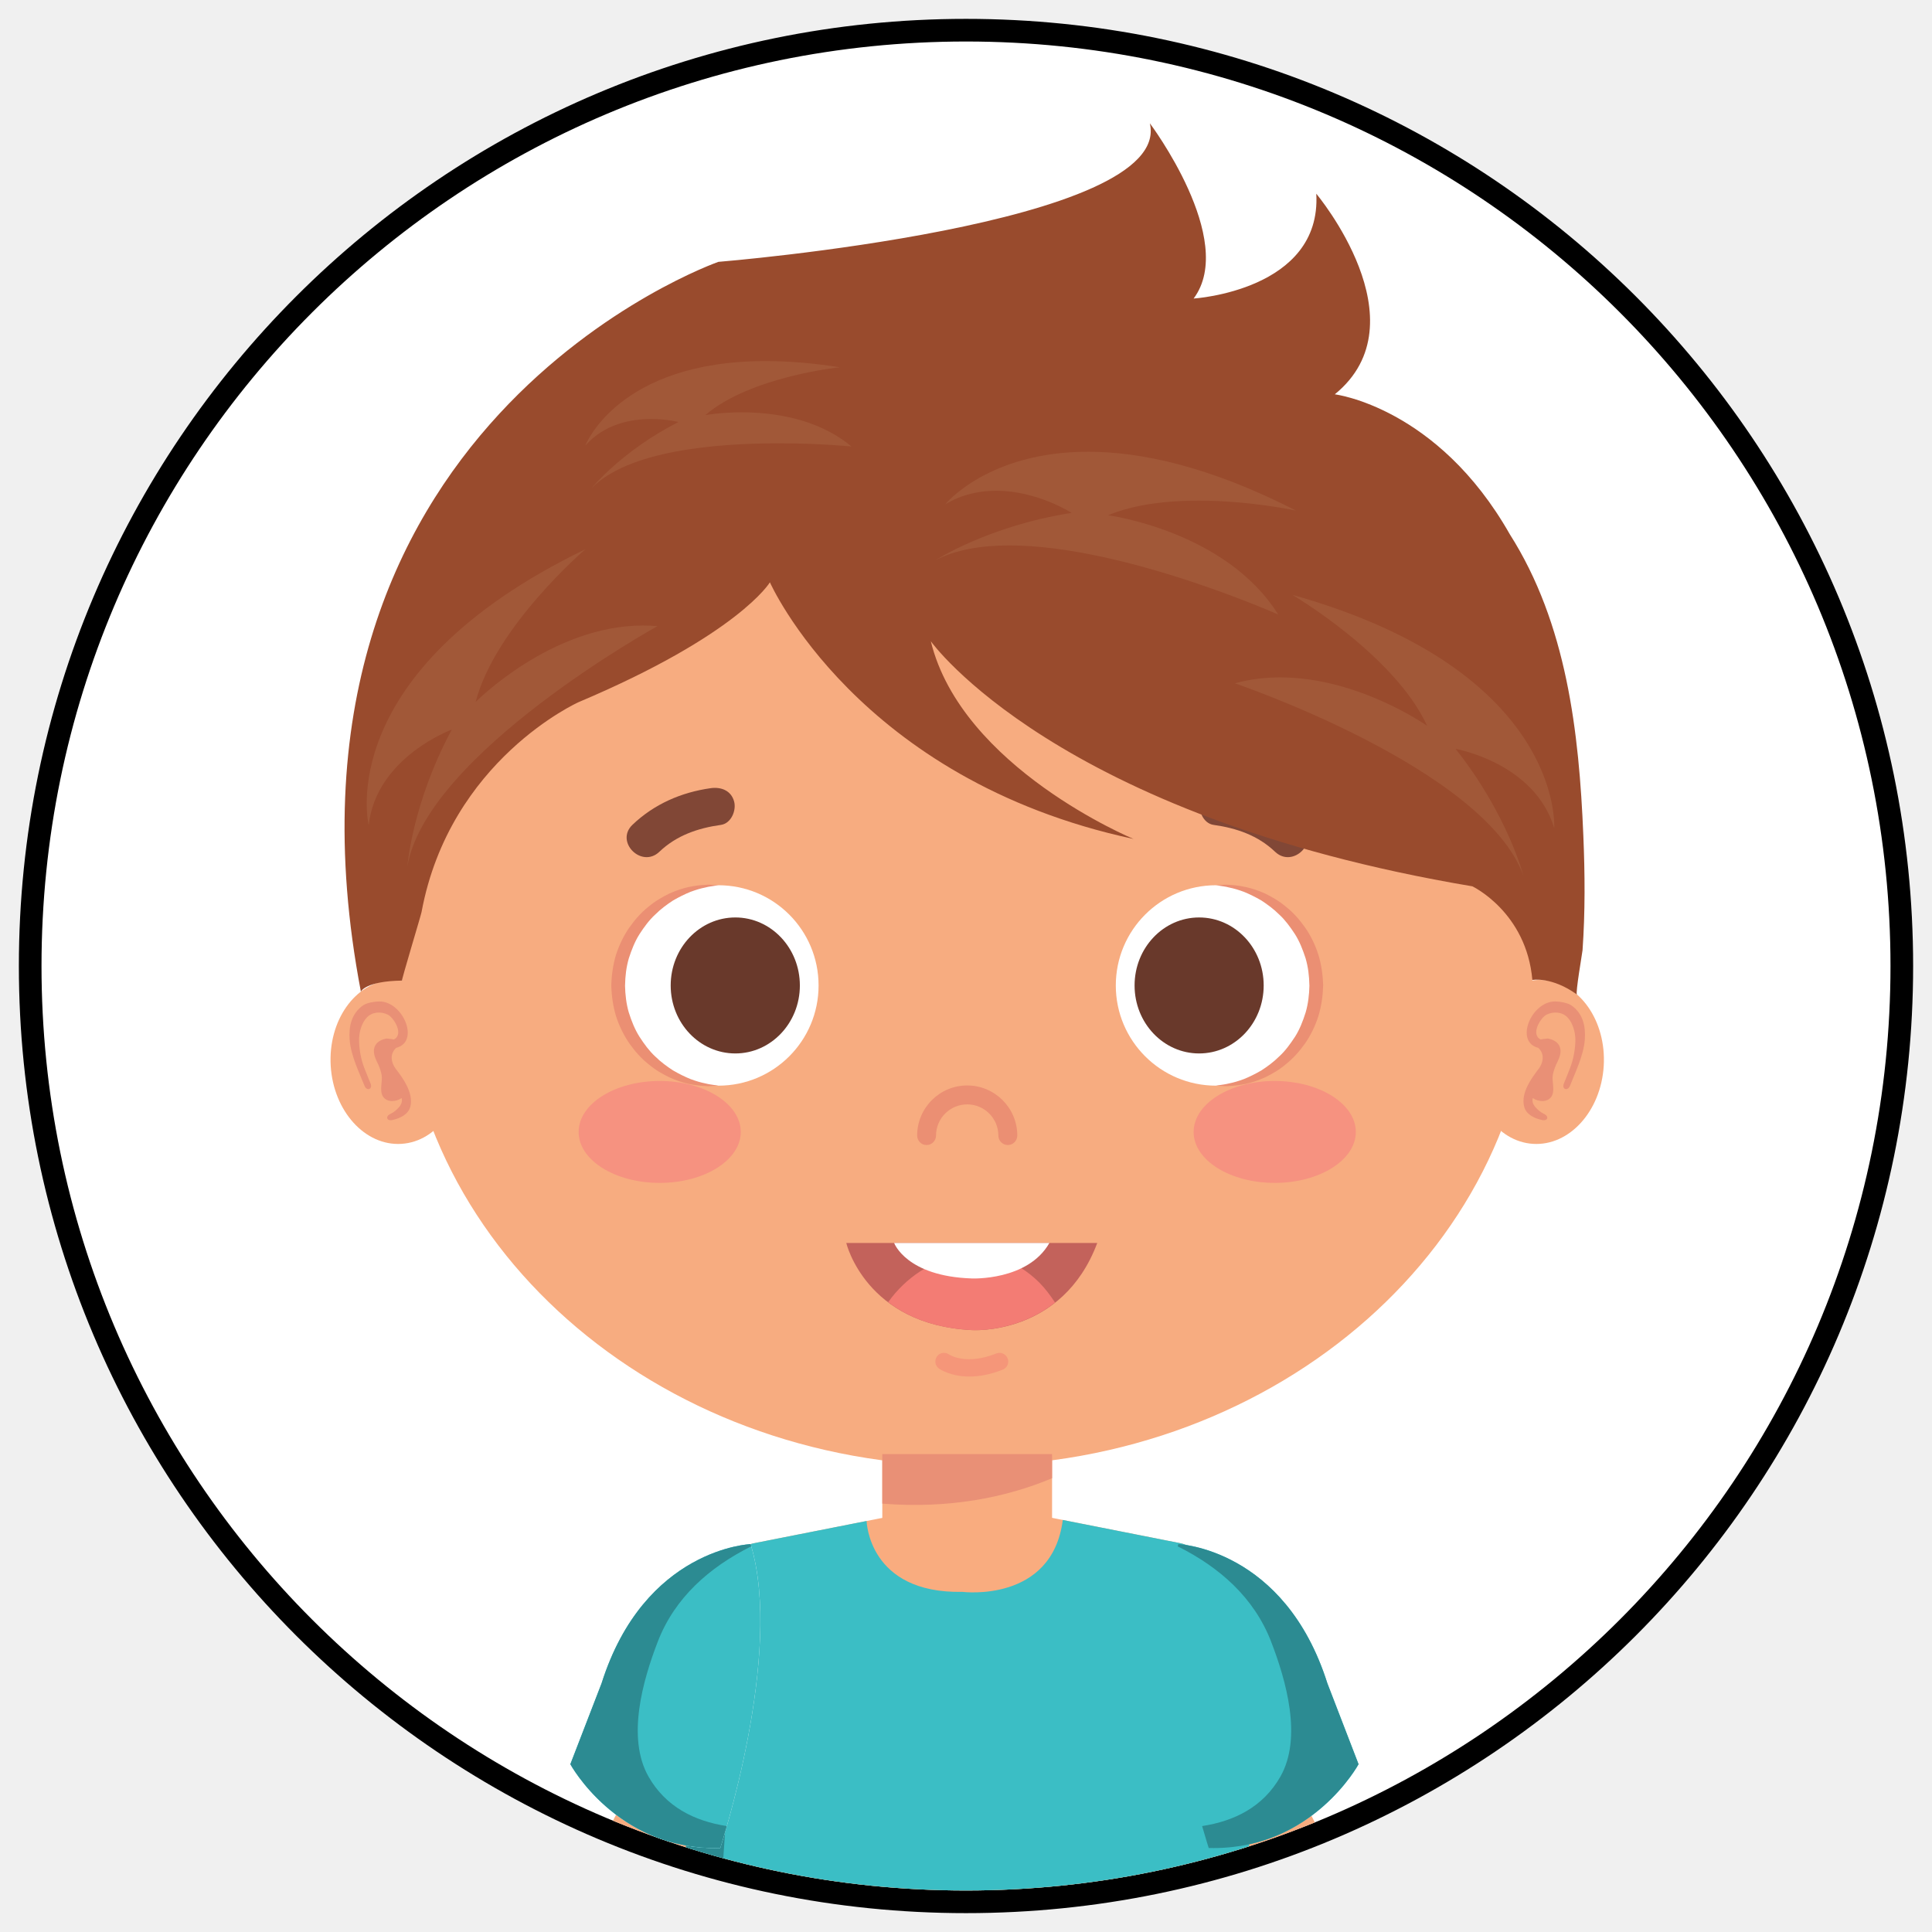
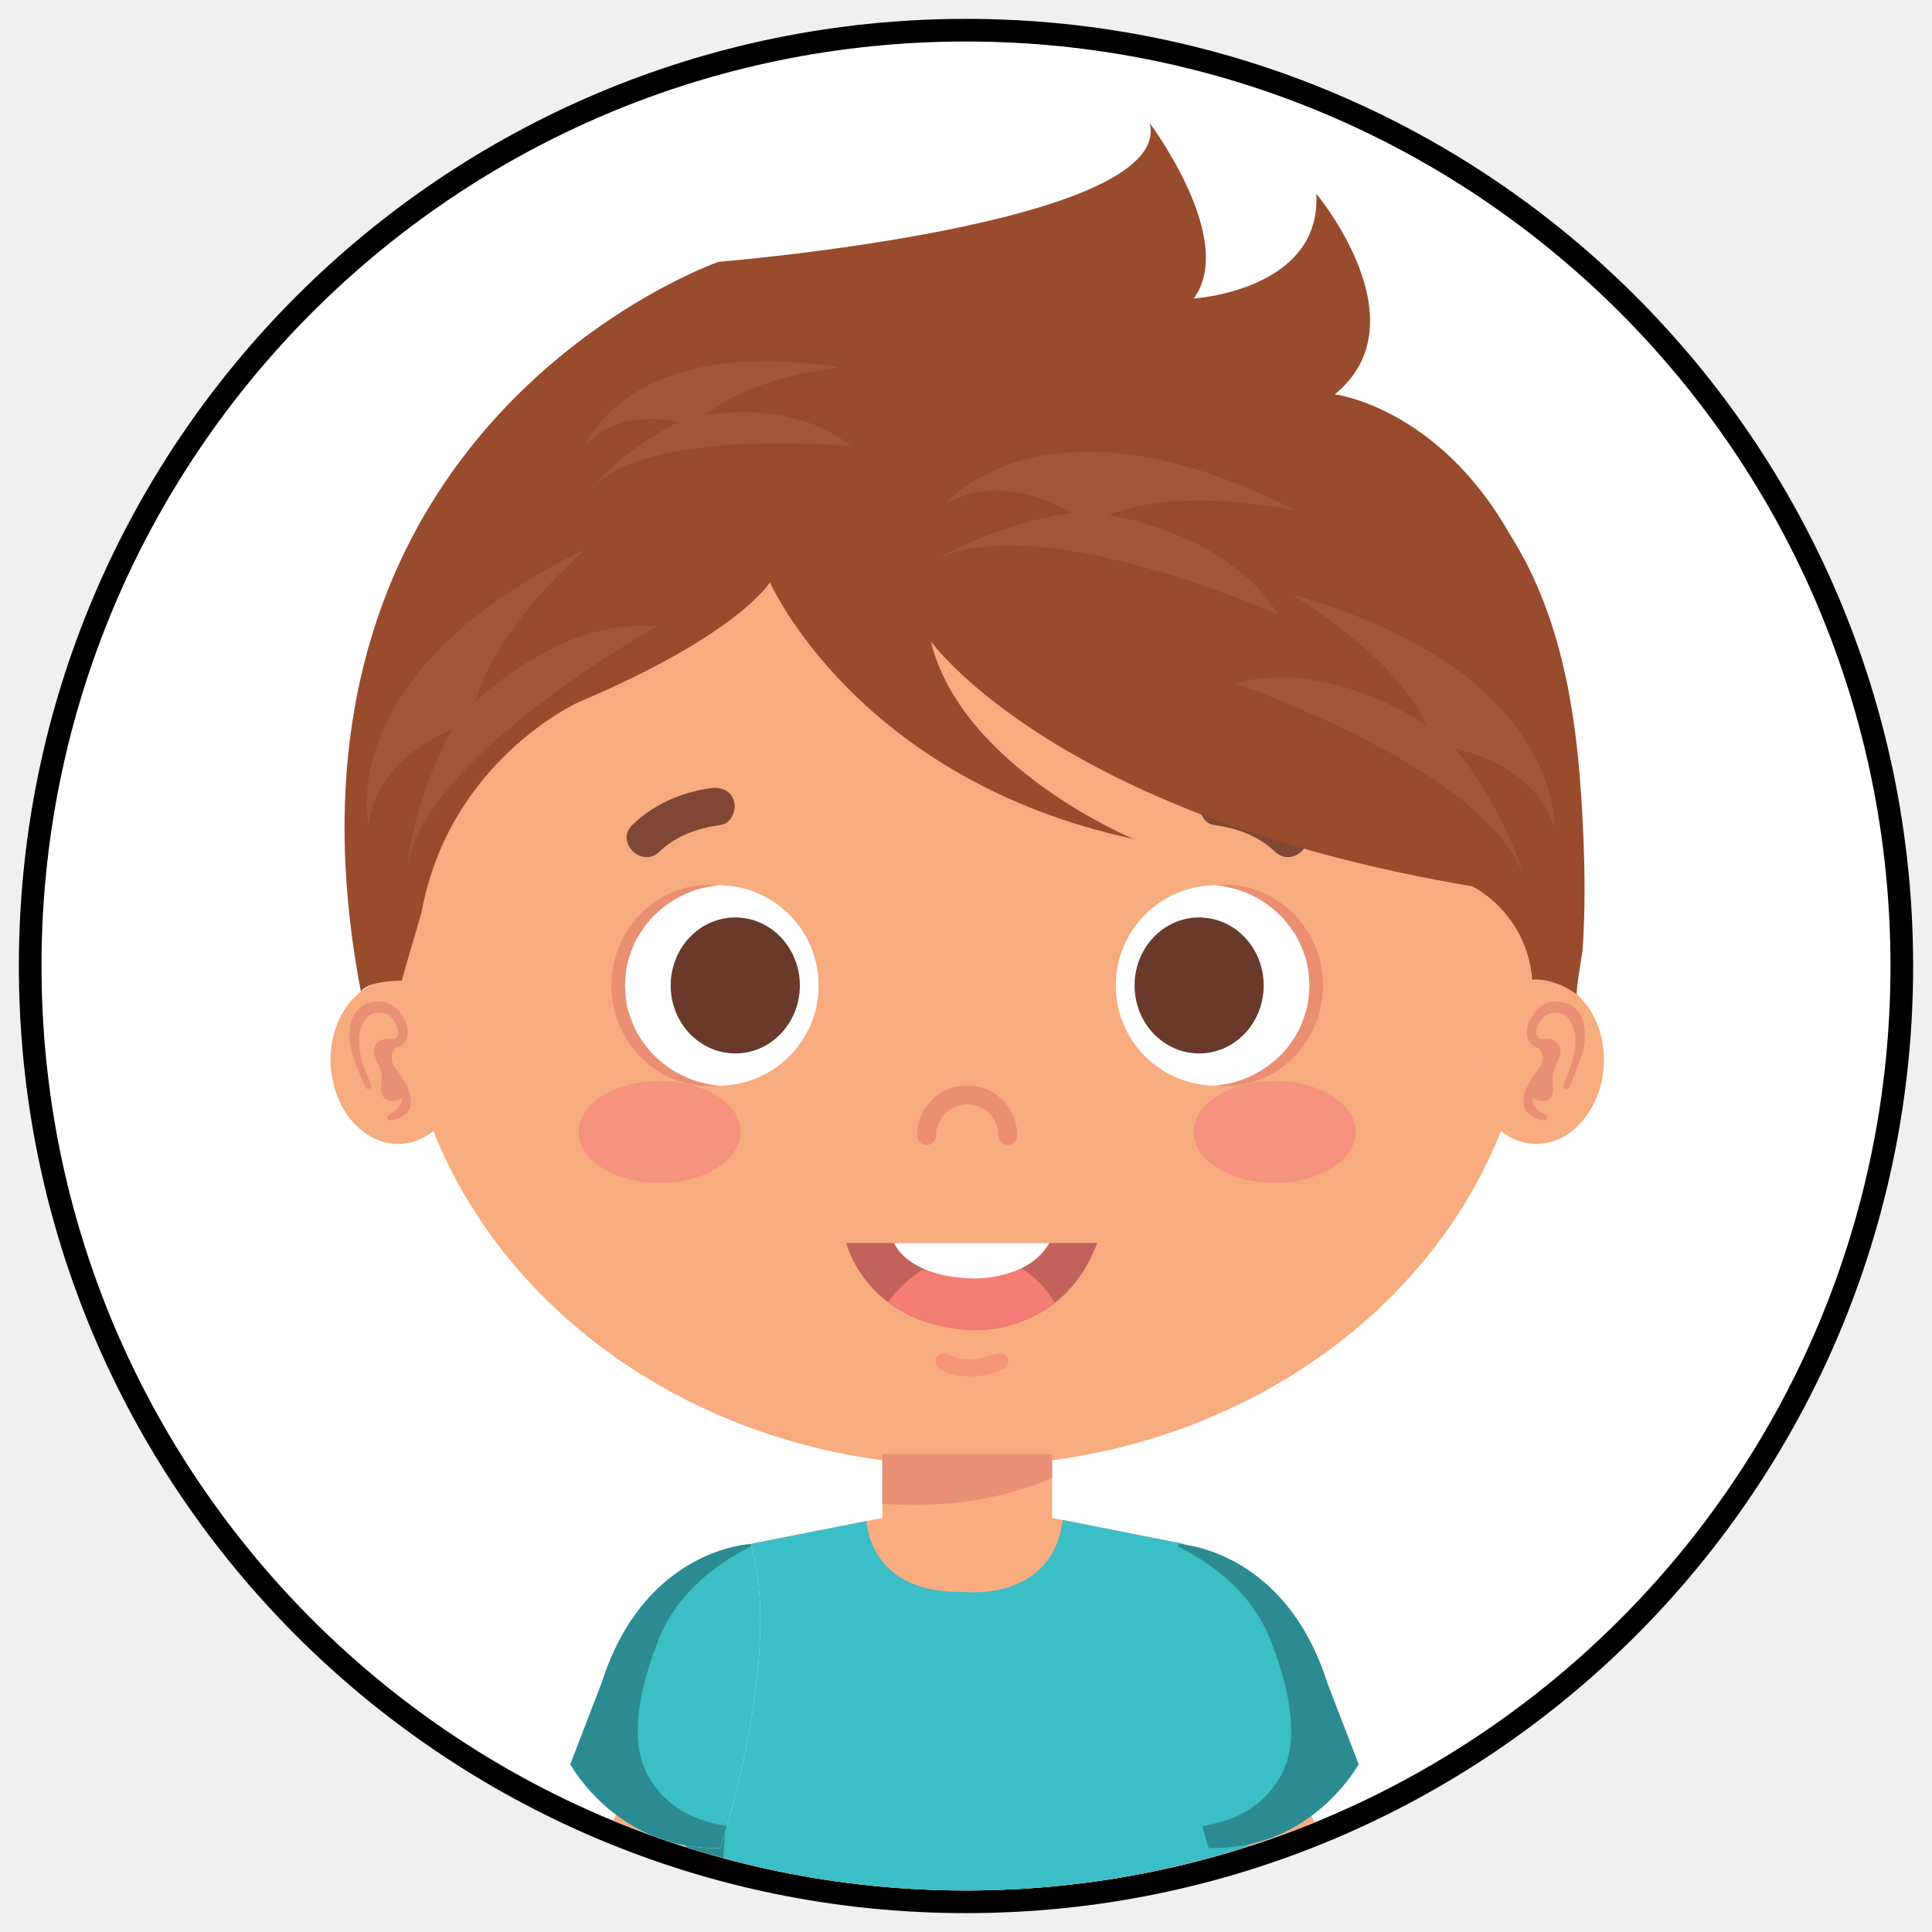
- <svg xmlns="http://www.w3.org/2000/svg" width="512" height="512" viewBox="0 0 512 512" version="1.1">
-   <defs>
-     <clipPath id="clip-circle">
-       <circle cx="256.0" cy="256.0" r="245.0" />
-     </clipPath>
-   </defs>
-   <circle id="bg-circle" cx="256.0" cy="256.0" r="248" fill="#ffffff" stroke="#000000" stroke-width="6" />
-   <g id="artwork" clip-path="url(#clip-circle)">
-     <g id="character" transform="translate(-607.2269 -657.7692) scale(3.648363)">
-       <path fill-rule="nonzero" fill="rgb(96.873%, 67.465%, 50.07%)" fill-opacity="1" d="M 277.766 250.441 C 277.766 270.508 259.379 286.773 236.695 286.773 C 214.008 286.773 195.621 270.508 195.621 250.441 C 195.621 230.379 214.008 214.113 236.695 214.113 C 259.379 214.113 277.766 230.379 277.766 250.441 " />
-       <path fill-rule="nonzero" fill="rgb(96.873%, 67.465%, 50.07%)" fill-opacity="1" d="M 190.461 257.723 C 190.664 261.008 192.961 263.543 195.594 263.379 C 198.227 263.219 200.191 260.422 199.988 257.133 C 199.785 253.848 197.488 251.316 194.855 251.477 C 192.227 251.641 190.262 254.438 190.461 257.723 " />
-       <path fill-rule="nonzero" fill="rgb(91.234%, 56.337%, 46.465%)" fill-opacity="1" d="M 192.805 253.324 C 193.074 253.133 193.629 253.043 193.969 253.035 C 195.707 253 196.969 255.973 195.211 256.406 C 194.52 257.062 195.16 257.895 195.16 257.895 C 195.723 258.625 196.477 259.672 196.25 260.652 C 196.113 261.242 195.492 261.527 194.941 261.648 C 194.504 261.738 194.434 261.371 194.785 261.211 C 195.055 261.086 195.289 260.879 195.477 260.652 L 195.531 260.555 L 195.574 260.484 C 195.641 260.344 195.645 260.195 195.617 260.051 C 195.215 260.336 194.559 260.375 194.273 259.965 C 193.969 259.523 194.242 258.863 194.16 258.371 C 194.094 258.027 193.965 257.695 193.801 257.379 C 193.078 255.898 194.52 255.73 194.52 255.73 C 194.738 255.742 194.906 255.77 195.051 255.797 C 195.797 255.418 195.039 254.199 194.605 253.992 C 194.105 253.746 193.469 253.789 193.082 254.203 C 192.691 254.621 192.516 255.285 192.52 255.84 C 192.527 256.527 192.652 257.215 192.895 257.852 C 193.031 258.215 193.215 258.645 193.359 259.008 C 193.52 259.418 193.078 259.574 192.914 259.16 C 192.574 258.289 191.93 257.008 191.836 255.824 C 191.762 254.836 191.973 253.91 192.805 253.324 " />
-       <path fill-rule="nonzero" fill="rgb(96.873%, 67.465%, 50.07%)" fill-opacity="1" d="M 282.93 257.723 C 282.727 261.008 280.43 263.543 277.797 263.379 C 275.164 263.219 273.195 260.422 273.398 257.133 C 273.605 253.848 275.895 251.316 278.531 251.477 C 281.16 251.641 283.129 254.438 282.93 257.723 " />
-       <path fill-rule="nonzero" fill="rgb(91.234%, 56.337%, 46.465%)" fill-opacity="1" d="M 280.586 253.324 C 280.312 253.133 279.762 253.043 279.426 253.035 C 277.68 253 276.426 255.973 278.18 256.406 C 278.867 257.062 278.23 257.895 278.23 257.895 C 277.668 258.625 276.91 259.672 277.145 260.652 C 277.277 261.242 277.895 261.527 278.445 261.648 C 278.891 261.738 278.957 261.371 278.605 261.211 C 278.336 261.086 278.102 260.879 277.914 260.652 L 277.855 260.555 L 277.812 260.484 C 277.746 260.344 277.742 260.195 277.773 260.051 C 278.176 260.336 278.832 260.375 279.117 259.965 C 279.426 259.523 279.145 258.863 279.23 258.371 C 279.297 258.027 279.43 257.695 279.59 257.379 C 280.312 255.898 278.867 255.73 278.867 255.73 C 278.645 255.742 278.484 255.77 278.344 255.797 C 277.598 255.418 278.352 254.199 278.781 253.992 C 279.285 253.746 279.922 253.789 280.309 254.203 C 280.695 254.621 280.871 255.285 280.871 255.84 C 280.859 256.527 280.734 257.215 280.492 257.852 C 280.355 258.215 280.176 258.645 280.031 259.008 C 279.871 259.418 280.312 259.574 280.48 259.16 C 280.812 258.289 281.461 257.008 281.555 255.824 C 281.629 254.836 281.422 253.91 280.586 253.324 " />
-       <path fill-rule="nonzero" fill="rgb(92.046%, 56.047%, 45.16%)" fill-opacity="1" d="M 239.645 263.465 C 239.266 263.465 238.957 263.156 238.957 262.773 C 238.957 261.527 237.941 260.512 236.695 260.512 C 235.445 260.512 234.43 261.527 234.43 262.773 C 234.43 263.156 234.121 263.465 233.742 263.465 C 233.359 263.465 233.059 263.156 233.059 262.773 C 233.059 260.77 234.688 259.137 236.695 259.137 C 238.699 259.137 240.332 260.77 240.332 262.773 C 240.332 263.156 240.023 263.465 239.645 263.465 " />
-       <path fill-rule="nonzero" fill="rgb(96.478%, 57.202%, 50.116%)" fill-opacity="1" d="M 214.355 266.215 C 211.102 266.215 208.469 264.559 208.469 262.516 C 208.469 260.473 211.102 258.812 214.355 258.812 C 217.609 258.812 220.246 260.473 220.246 262.516 C 220.246 264.559 217.609 266.215 214.355 266.215 " />
-       <path fill-rule="nonzero" fill="rgb(96.478%, 57.202%, 50.116%)" fill-opacity="1" d="M 259.031 266.215 C 255.777 266.215 253.141 264.559 253.141 262.516 C 253.141 260.473 255.777 258.812 259.031 258.812 C 262.281 258.812 264.922 260.473 264.922 262.516 C 264.922 264.559 262.281 266.215 259.031 266.215 " />
-       <path fill-rule="nonzero" fill="rgb(50.452%, 27.805%, 21.037%)" fill-opacity="1" d="M 214.336 242.16 C 215.578 240.977 217.125 240.445 218.801 240.211 C 219.547 240.109 219.941 239.16 219.762 238.508 C 219.547 237.711 218.812 237.438 218.062 237.543 C 215.922 237.844 213.949 238.703 212.379 240.203 C 211.086 241.441 213.047 243.395 214.336 242.16 " />
-       <path fill-rule="nonzero" fill="rgb(50.452%, 27.805%, 21.037%)" fill-opacity="1" d="M 259.055 242.16 C 257.812 240.977 256.266 240.445 254.594 240.211 C 253.848 240.109 253.445 239.16 253.629 238.508 C 253.848 237.711 254.586 237.438 255.328 237.543 C 257.469 237.844 259.441 238.703 261.012 240.203 C 262.309 241.441 260.348 243.395 259.055 242.16 " />
-       <path fill-rule="nonzero" fill="rgb(76.492%, 38.602%, 35.632%)" fill-opacity="1" d="M 246.141 270.578 L 227.91 270.578 C 227.91 270.578 229.316 276.527 237.027 276.906 C 237.027 276.906 243.598 277.371 246.141 270.578 " />
-       <path fill-rule="nonzero" fill="rgb(95.43%, 48.546%, 45.297%)" fill-opacity="1" d="M 241.926 273.449 C 238.449 269.988 233.516 271.285 230.953 274.879 C 232.324 275.918 234.266 276.773 237.027 276.906 C 237.027 276.906 240.266 277.125 243.074 274.906 C 242.73 274.383 242.359 273.883 241.926 273.449 " />
-       <path fill-rule="nonzero" fill="rgb(96.201%, 58.649%, 47.321%)" fill-opacity="1" d="M 236.855 280.281 C 235.469 280.281 234.691 279.738 234.645 279.703 C 234.359 279.5 234.297 279.105 234.496 278.82 C 234.699 278.539 235.094 278.477 235.375 278.676 C 235.441 278.719 236.625 279.477 238.809 278.605 C 239.133 278.48 239.496 278.633 239.629 278.957 C 239.762 279.277 239.605 279.648 239.277 279.777 C 238.336 280.156 237.523 280.281 236.855 280.281 " />
-       <path fill-rule="nonzero" fill="rgb(100%, 100%, 100%)" fill-opacity="1" d="M 242.664 270.578 L 231.387 270.578 C 231.387 270.578 232.262 273 237.027 273.156 C 237.027 273.156 241.094 273.34 242.664 270.578 " />
-       <path fill-rule="nonzero" fill="rgb(100%, 100%, 100%)" fill-opacity="1" d="M 225.898 251.875 C 225.898 255.895 222.645 259.152 218.621 259.152 C 214.598 259.152 211.34 255.895 211.34 251.875 C 211.34 247.852 214.598 244.594 218.621 244.594 C 222.645 244.594 225.898 247.852 225.898 251.875 " />
-       <path fill-rule="nonzero" fill="rgb(41.208%, 22.397%, 16.692%)" fill-opacity="1" d="M 224.539 251.875 C 224.539 254.602 222.438 256.812 219.852 256.812 C 217.258 256.812 215.156 254.602 215.156 251.875 C 215.156 249.145 217.258 246.934 219.852 246.934 C 222.438 246.934 224.539 249.145 224.539 251.875 " />
-       <path fill-rule="nonzero" fill="rgb(92.046%, 56.047%, 45.16%)" fill-opacity="1" d="M 218.621 259.152 C 218.621 259.152 218.531 259.16 218.363 259.168 C 218.195 259.164 217.949 259.215 217.633 259.176 C 217.312 259.164 216.926 259.117 216.484 259.027 C 216.051 258.93 215.562 258.781 215.055 258.547 C 214.555 258.301 214.02 258 213.527 257.578 C 213.02 257.176 212.562 256.664 212.152 256.082 C 211.746 255.496 211.422 254.828 211.188 254.113 C 210.969 253.387 210.863 252.66 210.84 251.848 C 210.859 251.168 210.969 250.332 211.188 249.633 C 211.422 248.918 211.746 248.25 212.152 247.664 C 212.562 247.086 213.02 246.566 213.527 246.168 C 214.02 245.746 214.555 245.445 215.055 245.199 C 215.562 244.965 216.051 244.816 216.484 244.719 C 216.926 244.629 217.312 244.578 217.629 244.57 C 217.941 244.527 218.195 244.578 218.363 244.578 C 218.531 244.586 218.621 244.594 218.621 244.594 C 218.621 244.594 218.531 244.605 218.363 244.633 C 218.199 244.664 217.953 244.68 217.656 244.762 C 217.352 244.82 216.992 244.926 216.594 245.074 C 216.195 245.234 215.77 245.445 215.324 245.703 C 214.895 245.984 214.441 246.312 214.027 246.727 C 213.598 247.121 213.23 247.621 212.891 248.145 C 212.551 248.68 212.316 249.285 212.113 249.91 C 211.93 250.559 211.855 251.148 211.84 251.898 C 211.852 252.516 211.93 253.215 212.113 253.836 C 212.312 254.461 212.551 255.07 212.891 255.602 C 213.23 256.129 213.598 256.629 214.023 257.023 C 214.438 257.434 214.891 257.762 215.324 258.043 C 215.77 258.301 216.195 258.512 216.594 258.672 C 216.992 258.82 217.352 258.926 217.652 258.984 C 217.949 259.062 218.203 259.082 218.363 259.113 C 218.531 259.141 218.621 259.152 218.621 259.152 " />
-       <path fill-rule="nonzero" fill="rgb(100%, 100%, 100%)" fill-opacity="1" d="M 247.488 251.875 C 247.488 255.895 250.746 259.152 254.77 259.152 C 258.789 259.152 262.051 255.895 262.051 251.875 C 262.051 247.852 258.789 244.594 254.77 244.594 C 250.746 244.594 247.488 247.852 247.488 251.875 " />
-       <path fill-rule="nonzero" fill="rgb(41.208%, 22.397%, 16.692%)" fill-opacity="1" d="M 248.852 251.875 C 248.852 254.602 250.949 256.812 253.539 256.812 C 256.133 256.812 258.23 254.602 258.23 251.875 C 258.23 249.145 256.133 246.934 253.539 246.934 C 250.949 246.934 248.852 249.145 248.852 251.875 " />
-       <path fill-rule="nonzero" fill="rgb(92.046%, 56.047%, 45.16%)" fill-opacity="1" d="M 254.77 259.152 C 254.77 259.152 254.859 259.141 255.023 259.113 C 255.188 259.082 255.441 259.062 255.738 258.984 C 256.039 258.926 256.398 258.82 256.797 258.672 C 257.191 258.512 257.621 258.301 258.066 258.043 C 258.5 257.762 258.949 257.434 259.363 257.023 C 259.797 256.629 260.156 256.129 260.504 255.602 C 260.844 255.07 261.078 254.461 261.277 253.836 C 261.461 253.215 261.539 252.516 261.551 251.898 C 261.535 251.148 261.461 250.559 261.277 249.91 C 261.074 249.285 260.84 248.68 260.5 248.145 C 260.156 247.621 259.793 247.121 259.363 246.727 C 258.949 246.312 258.496 245.988 258.066 245.703 C 257.621 245.445 257.191 245.234 256.797 245.074 C 256.398 244.926 256.039 244.82 255.734 244.762 C 255.438 244.68 255.191 244.664 255.023 244.633 C 254.859 244.605 254.77 244.594 254.77 244.594 C 254.77 244.594 254.859 244.586 255.027 244.578 C 255.195 244.578 255.445 244.527 255.762 244.57 C 256.078 244.578 256.465 244.629 256.902 244.719 C 257.344 244.816 257.828 244.965 258.336 245.199 C 258.836 245.445 259.371 245.746 259.859 246.168 C 260.371 246.566 260.828 247.086 261.238 247.664 C 261.645 248.25 261.973 248.918 262.199 249.633 C 262.422 250.332 262.531 251.172 262.551 251.848 C 262.527 252.66 262.422 253.387 262.199 254.113 C 261.969 254.828 261.645 255.496 261.238 256.082 C 260.828 256.66 260.367 257.176 259.859 257.578 C 259.371 258 258.836 258.301 258.336 258.547 C 257.828 258.781 257.34 258.93 256.902 259.027 C 256.465 259.113 256.078 259.164 255.758 259.176 C 255.441 259.215 255.195 259.164 255.027 259.168 C 254.859 259.16 254.77 259.152 254.77 259.152 " />
-       <path fill-rule="nonzero" fill="rgb(59.95%, 29.547%, 17.778%)" fill-opacity="1" d="M 276.109 219.102 C 280.234 225.594 281.141 233.465 281.449 240.996 C 281.566 243.766 281.586 246.547 281.391 249.312 C 281.371 249.527 280.863 252.445 280.984 252.531 C 279.152 251.211 277.746 251.473 277.746 251.473 C 277.316 246.539 273.387 244.672 273.387 244.672 C 243.078 239.578 234.051 226.871 234.051 226.871 C 236.297 236.066 248.773 241.23 248.773 241.23 C 228.684 236.922 222.363 222.59 222.363 222.59 C 222.363 222.59 220.113 226.371 208.469 231.293 C 208.469 231.293 199.113 235.48 197.059 246.539 C 197.004 246.828 195.578 251.52 195.641 251.52 C 192.98 251.555 192.652 252.32 192.652 252.32 C 184.785 211.137 218.621 199.312 218.621 199.312 C 218.621 199.312 251.699 196.637 249.961 189.246 C 249.961 189.246 256.324 197.719 253.141 201.977 C 253.141 201.977 262.449 201.395 262.051 194.363 C 262.051 194.363 269.859 203.672 263.395 208.934 C 263.395 208.934 270.855 209.844 276.109 219.102 " />
-       <path fill-rule="nonzero" fill="rgb(63.04%, 34.607%, 22.134%)" fill-opacity="1" d="M 277.102 243.914 C 274.301 236.086 256.141 229.926 256.141 229.926 C 257.242 229.621 258.348 229.496 259.43 229.496 C 265.129 229.496 270.105 233.016 270.105 233.016 C 267.738 227.863 260.312 223.5 260.312 223.5 C 280.078 229.043 279.336 240.449 279.336 240.449 C 277.906 235.688 272.168 234.688 272.168 234.688 C 275.949 239.445 277.102 243.914 277.102 243.914 " />
-       <path fill-rule="nonzero" fill="rgb(63.04%, 34.607%, 22.134%)" fill-opacity="1" d="M 196.027 243.242 C 196.027 243.242 196.375 238.641 199.254 233.289 C 199.254 233.289 193.781 235.285 193.219 240.227 C 193.219 240.227 190.48 229.133 208.957 220.188 C 208.957 220.188 202.414 225.789 200.988 231.281 C 200.988 231.281 206.465 225.727 213.145 225.727 C 213.492 225.727 213.844 225.742 214.195 225.773 C 214.195 225.773 197.406 235.043 196.027 243.242 " />
-       <path fill-rule="nonzero" fill="rgb(63.04%, 34.607%, 22.134%)" fill-opacity="1" d="M 259.285 224.93 C 259.285 224.93 248.012 219.91 239.746 219.91 C 237.711 219.91 235.855 220.219 234.395 220.98 C 234.395 220.98 238.273 218.477 244.281 217.547 C 244.281 217.547 241.785 215.938 238.801 215.938 C 237.602 215.938 236.328 216.195 235.105 216.918 C 235.105 216.918 238.195 213.105 245.469 213.105 C 249.297 213.105 254.277 214.16 260.578 217.379 C 260.578 217.379 257.262 216.656 253.5 216.656 C 251.266 216.656 248.879 216.91 246.93 217.719 C 246.93 217.719 255.48 218.844 259.285 224.93 " />
-       <path fill-rule="nonzero" fill="rgb(63.04%, 34.607%, 22.134%)" fill-opacity="1" d="M 209.402 215.758 C 209.402 215.758 211.609 213.035 215.723 210.945 C 215.723 210.945 214.887 210.727 213.742 210.727 C 212.293 210.727 210.344 211.078 208.953 212.66 C 208.953 212.66 211.293 206.52 222.051 206.52 C 223.652 206.52 225.441 206.656 227.438 206.969 C 227.438 206.969 220.938 207.637 217.672 210.445 C 217.672 210.445 218.75 210.242 220.312 210.242 C 222.566 210.242 225.82 210.664 228.285 212.723 C 228.285 212.723 226.012 212.492 222.988 212.492 C 218.387 212.492 212.059 213.031 209.402 215.758 " />
-       <path fill-rule="nonzero" fill="rgb(97.63%, 67.516%, 49.866%)" fill-opacity="1" d="M 242.859 291.82 L 230.527 291.82 L 230.527 285.914 L 242.859 285.914 L 242.859 291.82 " />
-       <path fill-rule="nonzero" fill="rgb(91.234%, 56.337%, 46.465%)" fill-opacity="1" d="M 242.859 287.668 L 242.859 285.914 L 230.527 285.914 L 230.527 289.512 C 235.379 289.902 239.516 289.066 242.859 287.668 " />
-       <path fill-rule="nonzero" fill="rgb(96.873%, 67.465%, 50.07%)" fill-opacity="1" d="M 214.527 319.551 C 215.867 315.273 217.855 310.723 220.781 306.129 C 220.781 306.129 219.453 302.906 216.68 303.711 C 216.68 303.711 211.191 309.973 208.039 319.551 L 214.527 319.551 " />
-       <path fill-rule="nonzero" fill="rgb(96.873%, 67.465%, 50.07%)" fill-opacity="1" d="M 264.809 319.551 C 261.656 309.973 256.172 303.711 256.172 303.711 C 253.391 302.902 252.062 306.125 252.062 306.125 C 254.992 310.723 256.98 315.273 258.316 319.551 L 264.809 319.551 " />
-       <path fill-rule="nonzero" fill="rgb(97.63%, 67.516%, 49.866%)" fill-opacity="1" d="M 257.449 319.551 C 257.094 312.551 256.703 304.801 256.312 296.742 C 255.145 293.004 252.23 292.398 252.23 292.398 L 241.34 290.246 L 232.055 290.246 L 221.156 292.398 C 221.156 292.398 218.242 293.004 217.074 296.742 C 216.77 305.648 216.484 312.883 216.16 319.551 L 257.449 319.551 " />
-       <path fill-rule="nonzero" fill="rgb(23.048%, 74.414%, 77.069%)" fill-opacity="1" d="M 257.422 319.551 C 257.043 311.957 256.73 305.191 256.312 296.742 C 255.145 293.004 252.23 292.398 252.23 292.398 L 243.637 290.699 C 242.859 296.75 236.352 295.922 236.352 295.922 C 229.504 296.059 229.387 290.773 229.387 290.773 L 221.156 292.398 C 221.156 292.398 218.242 293.004 217.074 296.742 C 216.684 305.941 216.348 313.043 216.008 319.551 L 257.422 319.551 " />
-       <path fill-rule="nonzero" fill="rgb(17.072%, 54.474%, 57.15%)" fill-opacity="1" d="M 218.758 319.551 L 216.008 319.551 C 216.094 317.867 216.184 316.141 216.273 314.348 C 216.938 314.469 217.645 314.531 218.395 314.531 C 218.516 314.531 218.633 314.531 218.754 314.527 C 218.754 314.527 218.891 314.105 219.109 313.359 C 218.961 315.371 218.84 317.449 218.758 319.551 " />
-       <path fill-rule="nonzero" fill="rgb(100%, 100%, 100%)" fill-opacity="1" d="M 220.961 292.453 C 220.961 292.453 213.246 292.746 210.137 302.562 L 207.867 308.441 C 207.867 308.441 211.281 314.734 218.754 314.527 C 218.754 314.527 223.402 300.418 220.961 292.453 " />
-       <path fill-rule="nonzero" fill="rgb(23.048%, 74.414%, 77.069%)" fill-opacity="1" d="M 220.961 292.453 C 220.961 292.453 213.246 292.746 210.137 302.562 L 207.867 308.441 C 207.867 308.441 211.281 314.734 218.754 314.527 C 218.754 314.527 223.402 300.418 220.961 292.453 " />
-       <path fill-rule="nonzero" fill="rgb(17.072%, 54.474%, 57.15%)" fill-opacity="1" d="M 218.395 314.531 C 211.172 314.531 207.867 308.441 207.867 308.441 L 210.137 302.562 C 213.246 292.746 220.961 292.453 220.961 292.453 L 221.004 292.625 L 220.969 292.633 C 217.973 294.137 215.445 296.344 214.215 299.547 C 213.145 302.324 211.93 306.512 213.551 309.352 C 214.809 311.547 216.891 312.574 219.23 312.934 C 218.945 313.926 218.754 314.527 218.754 314.527 C 218.633 314.531 218.516 314.531 218.395 314.531 " />
-       <path fill-rule="nonzero" fill="rgb(23.048%, 74.414%, 77.069%)" fill-opacity="1" d="M 252.027 292.453 C 252.027 292.453 259.742 292.746 262.855 302.562 L 265.121 308.441 C 265.121 308.441 261.711 314.734 254.238 314.527 C 254.238 314.527 249.59 300.418 252.027 292.453 " />
-       <path fill-rule="nonzero" fill="rgb(17.072%, 54.474%, 57.15%)" fill-opacity="1" d="M 254.594 314.531 C 254.477 314.531 254.359 314.531 254.238 314.527 C 254.238 314.527 254.043 313.926 253.758 312.934 C 256.102 312.574 258.184 311.547 259.438 309.352 C 261.062 306.512 259.844 302.324 258.773 299.547 C 257.543 296.344 255.02 294.137 252.02 292.633 L 251.988 292.625 L 252.027 292.453 C 252.027 292.453 259.742 292.746 262.855 302.562 L 265.121 308.441 C 265.121 308.441 261.816 314.531 254.594 314.531 " />
-     </g>
+ <svg xmlns="http://www.w3.org/2000/svg" width="512" height="512" viewBox="0 0 512 512" preserveAspectRatio="xMidYMid meet" version="1.1">
+   <circle cx="256.0" cy="256.0" r="248" fill="#ffffff" stroke="#000000" stroke-width="6" />
+   <g transform="translate(-607.2269 -657.7692) scale(3.648363)">
+     <path fill-rule="nonzero" fill="rgb(96.873%, 67.465%, 50.07%)" fill-opacity="1" d="M 277.766 250.441 C 277.766 270.508 259.379 286.773 236.695 286.773 C 214.008 286.773 195.621 270.508 195.621 250.441 C 195.621 230.379 214.008 214.113 236.695 214.113 C 259.379 214.113 277.766 230.379 277.766 250.441 " />
+     <path fill-rule="nonzero" fill="rgb(96.873%, 67.465%, 50.07%)" fill-opacity="1" d="M 190.461 257.723 C 190.664 261.008 192.961 263.543 195.594 263.379 C 198.227 263.219 200.191 260.422 199.988 257.133 C 199.785 253.848 197.488 251.316 194.855 251.477 C 192.227 251.641 190.262 254.438 190.461 257.723 " />
+     <path fill-rule="nonzero" fill="rgb(91.234%, 56.337%, 46.465%)" fill-opacity="1" d="M 192.805 253.324 C 193.074 253.133 193.629 253.043 193.969 253.035 C 195.707 253 196.969 255.973 195.211 256.406 C 194.52 257.062 195.16 257.895 195.16 257.895 C 195.723 258.625 196.477 259.672 196.25 260.652 C 196.113 261.242 195.492 261.527 194.941 261.648 C 194.504 261.738 194.434 261.371 194.785 261.211 C 195.055 261.086 195.289 260.879 195.477 260.652 L 195.531 260.555 L 195.574 260.484 C 195.641 260.344 195.645 260.195 195.617 260.051 C 195.215 260.336 194.559 260.375 194.273 259.965 C 193.969 259.523 194.242 258.863 194.16 258.371 C 194.094 258.027 193.965 257.695 193.801 257.379 C 193.078 255.898 194.52 255.73 194.52 255.73 C 194.738 255.742 194.906 255.77 195.051 255.797 C 195.797 255.418 195.039 254.199 194.605 253.992 C 194.105 253.746 193.469 253.789 193.082 254.203 C 192.691 254.621 192.516 255.285 192.52 255.84 C 192.527 256.527 192.652 257.215 192.895 257.852 C 193.031 258.215 193.215 258.645 193.359 259.008 C 193.52 259.418 193.078 259.574 192.914 259.16 C 192.574 258.289 191.93 257.008 191.836 255.824 C 191.762 254.836 191.973 253.91 192.805 253.324 " />
+     <path fill-rule="nonzero" fill="rgb(96.873%, 67.465%, 50.07%)" fill-opacity="1" d="M 282.93 257.723 C 282.727 261.008 280.43 263.543 277.797 263.379 C 275.164 263.219 273.195 260.422 273.398 257.133 C 273.605 253.848 275.895 251.316 278.531 251.477 C 281.16 251.641 283.129 254.438 282.93 257.723 " />
+     <path fill-rule="nonzero" fill="rgb(91.234%, 56.337%, 46.465%)" fill-opacity="1" d="M 280.586 253.324 C 280.312 253.133 279.762 253.043 279.426 253.035 C 277.68 253 276.426 255.973 278.18 256.406 C 278.867 257.062 278.23 257.895 278.23 257.895 C 277.668 258.625 276.91 259.672 277.145 260.652 C 277.277 261.242 277.895 261.527 278.445 261.648 C 278.891 261.738 278.957 261.371 278.605 261.211 C 278.336 261.086 278.102 260.879 277.914 260.652 L 277.855 260.555 L 277.812 260.484 C 277.746 260.344 277.742 260.195 277.773 260.051 C 278.176 260.336 278.832 260.375 279.117 259.965 C 279.426 259.523 279.145 258.863 279.23 258.371 C 279.297 258.027 279.43 257.695 279.59 257.379 C 280.312 255.898 278.867 255.73 278.867 255.73 C 278.645 255.742 278.484 255.77 278.344 255.797 C 277.598 255.418 278.352 254.199 278.781 253.992 C 279.285 253.746 279.922 253.789 280.309 254.203 C 280.695 254.621 280.871 255.285 280.871 255.84 C 280.859 256.527 280.734 257.215 280.492 257.852 C 280.355 258.215 280.176 258.645 280.031 259.008 C 279.871 259.418 280.312 259.574 280.48 259.16 C 280.812 258.289 281.461 257.008 281.555 255.824 C 281.629 254.836 281.422 253.91 280.586 253.324 " />
+     <path fill-rule="nonzero" fill="rgb(92.046%, 56.047%, 45.16%)" fill-opacity="1" d="M 239.645 263.465 C 239.266 263.465 238.957 263.156 238.957 262.773 C 238.957 261.527 237.941 260.512 236.695 260.512 C 235.445 260.512 234.43 261.527 234.43 262.773 C 234.43 263.156 234.121 263.465 233.742 263.465 C 233.359 263.465 233.059 263.156 233.059 262.773 C 233.059 260.77 234.688 259.137 236.695 259.137 C 238.699 259.137 240.332 260.77 240.332 262.773 C 240.332 263.156 240.023 263.465 239.645 263.465 " />
+     <path fill-rule="nonzero" fill="rgb(96.478%, 57.202%, 50.116%)" fill-opacity="1" d="M 214.355 266.215 C 211.102 266.215 208.469 264.559 208.469 262.516 C 208.469 260.473 211.102 258.812 214.355 258.812 C 217.609 258.812 220.246 260.473 220.246 262.516 C 220.246 264.559 217.609 266.215 214.355 266.215 " />
+     <path fill-rule="nonzero" fill="rgb(96.478%, 57.202%, 50.116%)" fill-opacity="1" d="M 259.031 266.215 C 255.777 266.215 253.141 264.559 253.141 262.516 C 253.141 260.473 255.777 258.812 259.031 258.812 C 262.281 258.812 264.922 260.473 264.922 262.516 C 264.922 264.559 262.281 266.215 259.031 266.215 " />
+     <path fill-rule="nonzero" fill="rgb(50.452%, 27.805%, 21.037%)" fill-opacity="1" d="M 214.336 242.16 C 215.578 240.977 217.125 240.445 218.801 240.211 C 219.547 240.109 219.941 239.16 219.762 238.508 C 219.547 237.711 218.812 237.438 218.062 237.543 C 215.922 237.844 213.949 238.703 212.379 240.203 C 211.086 241.441 213.047 243.395 214.336 242.16 " />
+     <path fill-rule="nonzero" fill="rgb(50.452%, 27.805%, 21.037%)" fill-opacity="1" d="M 259.055 242.16 C 257.812 240.977 256.266 240.445 254.594 240.211 C 253.848 240.109 253.445 239.16 253.629 238.508 C 253.848 237.711 254.586 237.438 255.328 237.543 C 257.469 237.844 259.441 238.703 261.012 240.203 C 262.309 241.441 260.348 243.395 259.055 242.16 " />
+     <path fill-rule="nonzero" fill="rgb(76.492%, 38.602%, 35.632%)" fill-opacity="1" d="M 246.141 270.578 L 227.91 270.578 C 227.91 270.578 229.316 276.527 237.027 276.906 C 237.027 276.906 243.598 277.371 246.141 270.578 " />
+     <path fill-rule="nonzero" fill="rgb(95.43%, 48.546%, 45.297%)" fill-opacity="1" d="M 241.926 273.449 C 238.449 269.988 233.516 271.285 230.953 274.879 C 232.324 275.918 234.266 276.773 237.027 276.906 C 237.027 276.906 240.266 277.125 243.074 274.906 C 242.73 274.383 242.359 273.883 241.926 273.449 " />
+     <path fill-rule="nonzero" fill="rgb(96.201%, 58.649%, 47.321%)" fill-opacity="1" d="M 236.855 280.281 C 235.469 280.281 234.691 279.738 234.645 279.703 C 234.359 279.5 234.297 279.105 234.496 278.82 C 234.699 278.539 235.094 278.477 235.375 278.676 C 235.441 278.719 236.625 279.477 238.809 278.605 C 239.133 278.48 239.496 278.633 239.629 278.957 C 239.762 279.277 239.605 279.648 239.277 279.777 C 238.336 280.156 237.523 280.281 236.855 280.281 " />
+     <path fill-rule="nonzero" fill="rgb(100%, 100%, 100%)" fill-opacity="1" d="M 242.664 270.578 L 231.387 270.578 C 231.387 270.578 232.262 273 237.027 273.156 C 237.027 273.156 241.094 273.34 242.664 270.578 " />
+     <path fill-rule="nonzero" fill="rgb(100%, 100%, 100%)" fill-opacity="1" d="M 225.898 251.875 C 225.898 255.895 222.645 259.152 218.621 259.152 C 214.598 259.152 211.34 255.895 211.34 251.875 C 211.34 247.852 214.598 244.594 218.621 244.594 C 222.645 244.594 225.898 247.852 225.898 251.875 " />
+     <path fill-rule="nonzero" fill="rgb(41.208%, 22.397%, 16.692%)" fill-opacity="1" d="M 224.539 251.875 C 224.539 254.602 222.438 256.812 219.852 256.812 C 217.258 256.812 215.156 254.602 215.156 251.875 C 215.156 249.145 217.258 246.934 219.852 246.934 C 222.438 246.934 224.539 249.145 224.539 251.875 " />
+     <path fill-rule="nonzero" fill="rgb(92.046%, 56.047%, 45.16%)" fill-opacity="1" d="M 218.621 259.152 C 218.621 259.152 218.531 259.16 218.363 259.168 C 218.195 259.164 217.949 259.215 217.633 259.176 C 217.312 259.164 216.926 259.117 216.484 259.027 C 216.051 258.93 215.562 258.781 215.055 258.547 C 214.555 258.301 214.02 258 213.527 257.578 C 213.02 257.176 212.562 256.664 212.152 256.082 C 211.746 255.496 211.422 254.828 211.188 254.113 C 210.969 253.387 210.863 252.66 210.84 251.848 C 210.859 251.168 210.969 250.332 211.188 249.633 C 211.422 248.918 211.746 248.25 212.152 247.664 C 212.562 247.086 213.02 246.566 213.527 246.168 C 214.02 245.746 214.555 245.445 215.055 245.199 C 215.562 244.965 216.051 244.816 216.484 244.719 C 216.926 244.629 217.312 244.578 217.629 244.57 C 217.941 244.527 218.195 244.578 218.363 244.578 C 218.531 244.586 218.621 244.594 218.621 244.594 C 218.621 244.594 218.531 244.605 218.363 244.633 C 218.199 244.664 217.953 244.68 217.656 244.762 C 217.352 244.82 216.992 244.926 216.594 245.074 C 216.195 245.234 215.77 245.445 215.324 245.703 C 214.895 245.984 214.441 246.312 214.027 246.727 C 213.598 247.121 213.23 247.621 212.891 248.145 C 212.551 248.68 212.316 249.285 212.113 249.91 C 211.93 250.559 211.855 251.148 211.84 251.898 C 211.852 252.516 211.93 253.215 212.113 253.836 C 212.312 254.461 212.551 255.07 212.891 255.602 C 213.23 256.129 213.598 256.629 214.023 257.023 C 214.438 257.434 214.891 257.762 215.324 258.043 C 215.77 258.301 216.195 258.512 216.594 258.672 C 216.992 258.82 217.352 258.926 217.652 258.984 C 217.949 259.062 218.203 259.082 218.363 259.113 C 218.531 259.141 218.621 259.152 218.621 259.152 " />
+     <path fill-rule="nonzero" fill="rgb(100%, 100%, 100%)" fill-opacity="1" d="M 247.488 251.875 C 247.488 255.895 250.746 259.152 254.77 259.152 C 258.789 259.152 262.051 255.895 262.051 251.875 C 262.051 247.852 258.789 244.594 254.77 244.594 C 250.746 244.594 247.488 247.852 247.488 251.875 " />
+     <path fill-rule="nonzero" fill="rgb(41.208%, 22.397%, 16.692%)" fill-opacity="1" d="M 248.852 251.875 C 248.852 254.602 250.949 256.812 253.539 256.812 C 256.133 256.812 258.23 254.602 258.23 251.875 C 258.23 249.145 256.133 246.934 253.539 246.934 C 250.949 246.934 248.852 249.145 248.852 251.875 " />
+     <path fill-rule="nonzero" fill="rgb(92.046%, 56.047%, 45.16%)" fill-opacity="1" d="M 254.77 259.152 C 254.77 259.152 254.859 259.141 255.023 259.113 C 255.188 259.082 255.441 259.062 255.738 258.984 C 256.039 258.926 256.398 258.82 256.797 258.672 C 257.191 258.512 257.621 258.301 258.066 258.043 C 258.5 257.762 258.949 257.434 259.363 257.023 C 259.797 256.629 260.156 256.129 260.504 255.602 C 260.844 255.07 261.078 254.461 261.277 253.836 C 261.461 253.215 261.539 252.516 261.551 251.898 C 261.535 251.148 261.461 250.559 261.277 249.91 C 261.074 249.285 260.84 248.68 260.5 248.145 C 260.156 247.621 259.793 247.121 259.363 246.727 C 258.949 246.312 258.496 245.988 258.066 245.703 C 257.621 245.445 257.191 245.234 256.797 245.074 C 256.398 244.926 256.039 244.82 255.734 244.762 C 255.438 244.68 255.191 244.664 255.023 244.633 C 254.859 244.605 254.77 244.594 254.77 244.594 C 254.77 244.594 254.859 244.586 255.027 244.578 C 255.195 244.578 255.445 244.527 255.762 244.57 C 256.078 244.578 256.465 244.629 256.902 244.719 C 257.344 244.816 257.828 244.965 258.336 245.199 C 258.836 245.445 259.371 245.746 259.859 246.168 C 260.371 246.566 260.828 247.086 261.238 247.664 C 261.645 248.25 261.973 248.918 262.199 249.633 C 262.422 250.332 262.531 251.172 262.551 251.848 C 262.527 252.66 262.422 253.387 262.199 254.113 C 261.969 254.828 261.645 255.496 261.238 256.082 C 260.828 256.66 260.367 257.176 259.859 257.578 C 259.371 258 258.836 258.301 258.336 258.547 C 257.828 258.781 257.34 258.93 256.902 259.027 C 256.465 259.113 256.078 259.164 255.758 259.176 C 255.441 259.215 255.195 259.164 255.027 259.168 C 254.859 259.16 254.77 259.152 254.77 259.152 " />
+     <path style="fill:rgb(59.95%, 29.547%, 17.778%);fill-opacity:1;fill-rule:nonzero" d="M 249.961 189.246 C 251.699 196.637 218.621 199.312 218.621 199.312 C 218.621 199.312 184.785 211.137 192.652 252.32 C 192.652 252.32 192.98 251.555 195.641 251.519 C 195.578 251.519 197.004 246.828 197.059 246.539 C 199.113 235.481 208.469 231.293 208.469 231.293 C 220.114 226.371 222.363 222.59 222.363 222.59 C 222.363 222.59 228.684 236.922 248.773 241.23 C 248.773 241.23 236.297 236.067 234.051 226.871 C 234.051 226.871 243.078 239.578 273.387 244.672 C 273.387 244.672 277.316 246.539 277.746 251.472 C 277.746 251.472 279.152 251.211 280.983 252.53 C 280.867 252.423 281.371 249.526 281.391 249.312 C 281.586 246.547 281.566 243.766 281.449 240.996 C 281.14 233.465 280.235 225.594 276.11 219.102 C 270.856 209.844 263.395 208.934 263.395 208.934 C 269.86 203.672 262.051 194.363 262.051 194.363 C 262.449 201.394 253.141 201.977 253.141 201.977 C 256.324 197.719 249.961 189.246 249.961 189.246 z " />
+     <path fill-rule="nonzero" fill="rgb(63.04%, 34.607%, 22.134%)" fill-opacity="1" d="M 277.102 243.914 C 274.301 236.086 256.141 229.926 256.141 229.926 C 257.242 229.621 258.348 229.496 259.43 229.496 C 265.129 229.496 270.105 233.016 270.105 233.016 C 267.738 227.863 260.312 223.5 260.312 223.5 C 280.078 229.043 279.336 240.449 279.336 240.449 C 277.906 235.688 272.168 234.688 272.168 234.688 C 275.949 239.445 277.102 243.914 277.102 243.914 " />
+     <path fill-rule="nonzero" fill="rgb(63.04%, 34.607%, 22.134%)" fill-opacity="1" d="M 196.027 243.242 C 196.027 243.242 196.375 238.641 199.254 233.289 C 199.254 233.289 193.781 235.285 193.219 240.227 C 193.219 240.227 190.48 229.133 208.957 220.188 C 208.957 220.188 202.414 225.789 200.988 231.281 C 200.988 231.281 206.465 225.727 213.145 225.727 C 213.492 225.727 213.844 225.742 214.195 225.773 C 214.195 225.773 197.406 235.043 196.027 243.242 " />
+     <path fill-rule="nonzero" fill="rgb(63.04%, 34.607%, 22.134%)" fill-opacity="1" d="M 259.285 224.93 C 259.285 224.93 248.012 219.91 239.746 219.91 C 237.711 219.91 235.855 220.219 234.395 220.98 C 234.395 220.98 238.273 218.477 244.281 217.547 C 244.281 217.547 241.785 215.938 238.801 215.938 C 237.602 215.938 236.328 216.195 235.105 216.918 C 235.105 216.918 238.195 213.105 245.469 213.105 C 249.297 213.105 254.277 214.16 260.578 217.379 C 260.578 217.379 257.262 216.656 253.5 216.656 C 251.266 216.656 248.879 216.91 246.93 217.719 C 246.93 217.719 255.48 218.844 259.285 224.93 " />
+     <path fill-rule="nonzero" fill="rgb(63.04%, 34.607%, 22.134%)" fill-opacity="1" d="M 209.402 215.758 C 209.402 215.758 211.609 213.035 215.723 210.945 C 215.723 210.945 214.887 210.727 213.742 210.727 C 212.293 210.727 210.344 211.078 208.953 212.66 C 208.953 212.66 211.293 206.52 222.051 206.52 C 223.652 206.52 225.441 206.656 227.438 206.969 C 227.438 206.969 220.938 207.637 217.672 210.445 C 217.672 210.445 218.75 210.242 220.312 210.242 C 222.566 210.242 225.82 210.664 228.285 212.723 C 228.285 212.723 226.012 212.492 222.988 212.492 C 218.387 212.492 212.059 213.031 209.402 215.758 " />
+     <path fill-rule="nonzero" fill="rgb(97.63%, 67.516%, 49.866%)" fill-opacity="1" d="M 242.859 291.82 L 230.527 291.82 L 230.527 285.914 L 242.859 285.914 L 242.859 291.82 " />
+     <path fill-rule="nonzero" fill="rgb(91.234%, 56.337%, 46.465%)" fill-opacity="1" d="M 242.859 287.668 L 242.859 285.914 L 230.527 285.914 L 230.527 289.512 C 235.379 289.902 239.516 289.066 242.859 287.668 " />
+     <path style="fill:rgb(96.873%, 67.465%, 50.07%);fill-opacity:1;fill-rule:nonzero" d="M 217.652 303.584 C 217.351 303.573 217.026 303.611 216.68 303.711 C 216.68 303.711 213.772 307.029 210.973 312.529 A 67.153 67.153 0 0 0 216.382 314.496 C 217.539 311.759 218.983 308.952 220.781 306.129 C 220.781 306.129 219.764 303.661 217.652 303.584 z " />
+     <path style="fill:rgb(96.873%, 67.465%, 50.07%);fill-opacity:1;fill-rule:nonzero" d="M 255.197 303.583 C 253.08 303.658 252.063 306.125 252.063 306.125 C 253.885 308.985 255.343 311.827 256.507 314.597 A 67.153 67.153 0 0 0 261.938 312.652 C 259.122 307.079 256.172 303.711 256.172 303.711 C 255.824 303.61 255.499 303.572 255.197 303.583 z " />
+     <path style="fill:rgb(97.63%, 67.516%, 49.866%);fill-opacity:1;fill-rule:nonzero" d="M 232.055 290.246 L 221.156 292.398 C 221.156 292.398 218.242 293.004 217.074 296.742 C 216.845 303.453 216.626 309.214 216.394 314.499 A 67.153 67.153 0 0 0 257.187 314.382 C 256.906 308.809 256.609 302.865 256.313 296.742 C 255.145 293.004 252.231 292.398 252.231 292.398 L 241.34 290.246 L 232.055 290.246 z " />
+     <path style="fill:rgb(23.048%, 74.414%, 77.069%);fill-opacity:1;fill-rule:nonzero" d="M 243.637 290.699 C 242.859 296.75 236.352 295.922 236.352 295.922 C 229.504 296.059 229.386 290.774 229.386 290.774 L 221.156 292.398 C 221.156 292.398 218.242 293.004 217.074 296.742 C 216.783 303.608 216.522 309.305 216.267 314.459 A 67.153 67.153 0 0 0 257.168 314.388 C 256.893 308.74 256.634 303.239 256.313 296.742 C 255.145 293.004 252.231 292.398 252.231 292.398 L 243.637 290.699 z " />
+     <path style="fill:rgb(17.072%, 54.474%, 57.15%);fill-opacity:1;fill-rule:nonzero" d="M 219.109 313.36 C 218.891 314.106 218.754 314.527 218.754 314.527 C 218.633 314.531 218.515 314.531 218.394 314.531 C 217.644 314.531 216.937 314.469 216.273 314.348 C 216.271 314.385 216.27 314.422 216.268 314.459 A 67.153 67.153 0 0 0 218.979 315.258 C 219.019 314.62 219.063 313.987 219.109 313.36 z " />
+     <path style="fill:rgb(100%, 100%, 100%);fill-opacity:1;fill-rule:nonzero" d="M 220.961 292.453 C 220.961 292.453 213.246 292.746 210.137 302.562 L 207.867 308.441 C 207.867 308.441 209.756 311.922 213.797 313.621 A 67.153 67.153 0 0 0 215.153 314.094 C 216.228 314.396 217.427 314.564 218.754 314.527 C 218.754 314.527 223.402 300.418 220.961 292.453 z " />
+     <path style="fill:rgb(23.048%, 74.414%, 77.069%);fill-opacity:1;fill-rule:nonzero" d="M 220.961 292.453 C 220.961 292.453 213.246 292.746 210.137 302.562 L 207.867 308.441 C 207.867 308.441 209.756 311.922 213.797 313.621 A 67.153 67.153 0 0 0 215.153 314.094 C 216.228 314.396 217.427 314.564 218.754 314.527 C 218.754 314.527 223.402 300.418 220.961 292.453 z " />
+     <path style="fill:rgb(17.072%, 54.474%, 57.15%);fill-opacity:1;fill-rule:nonzero" d="M 220.961 292.453 C 220.961 292.453 213.246 292.746 210.137 302.562 L 207.867 308.441 C 207.867 308.441 209.761 311.931 213.814 313.627 A 67.153 67.153 0 0 0 215.133 314.088 C 216.115 314.365 217.201 314.531 218.394 314.531 C 218.515 314.531 218.633 314.531 218.754 314.527 C 218.754 314.527 218.945 313.926 219.23 312.933 C 216.891 312.574 214.809 311.547 213.551 309.352 C 211.93 306.512 213.145 302.324 214.215 299.547 C 215.445 296.344 217.973 294.137 220.969 292.633 L 221.004 292.625 L 220.961 292.453 z " />
+     <path style="fill:rgb(23.048%, 74.414%, 77.069%);fill-opacity:1;fill-rule:nonzero" d="M 252.027 292.453 C 249.59 300.418 254.238 314.527 254.238 314.527 C 255.587 314.565 256.799 314.385 257.887 314.074 A 67.153 67.153 0 0 0 258.086 314.019 C 262.889 312.553 265.121 308.441 265.121 308.441 L 262.856 302.562 C 259.742 292.746 252.027 292.453 252.027 292.453 z " />
+     <path style="fill:rgb(17.072%, 54.474%, 57.15%);fill-opacity:1;fill-rule:nonzero" d="M 252.027 292.453 L 251.988 292.625 L 252.02 292.633 C 255.02 294.137 257.543 296.344 258.774 299.547 C 259.844 302.324 261.062 306.512 259.437 309.352 C 258.183 311.547 256.102 312.574 253.758 312.933 C 254.043 313.926 254.238 314.527 254.238 314.527 C 254.359 314.531 254.476 314.531 254.594 314.531 C 261.816 314.531 265.121 308.441 265.121 308.441 L 262.856 302.562 C 259.742 292.746 252.027 292.453 252.027 292.453 z " />
  </g>
</svg>
